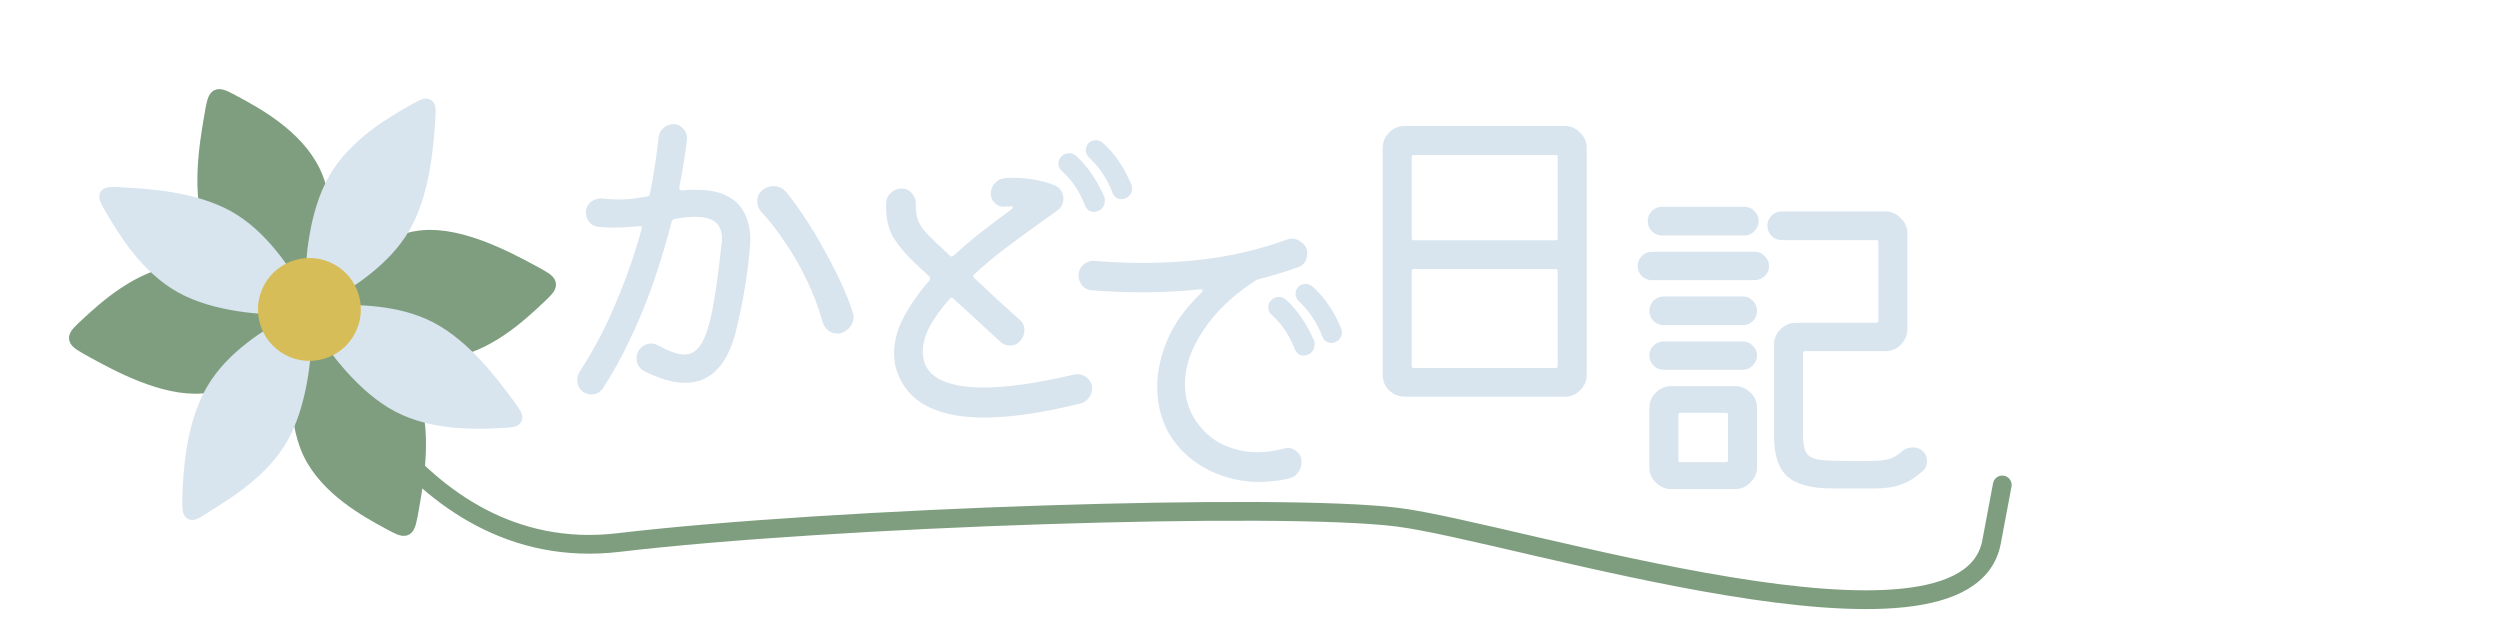
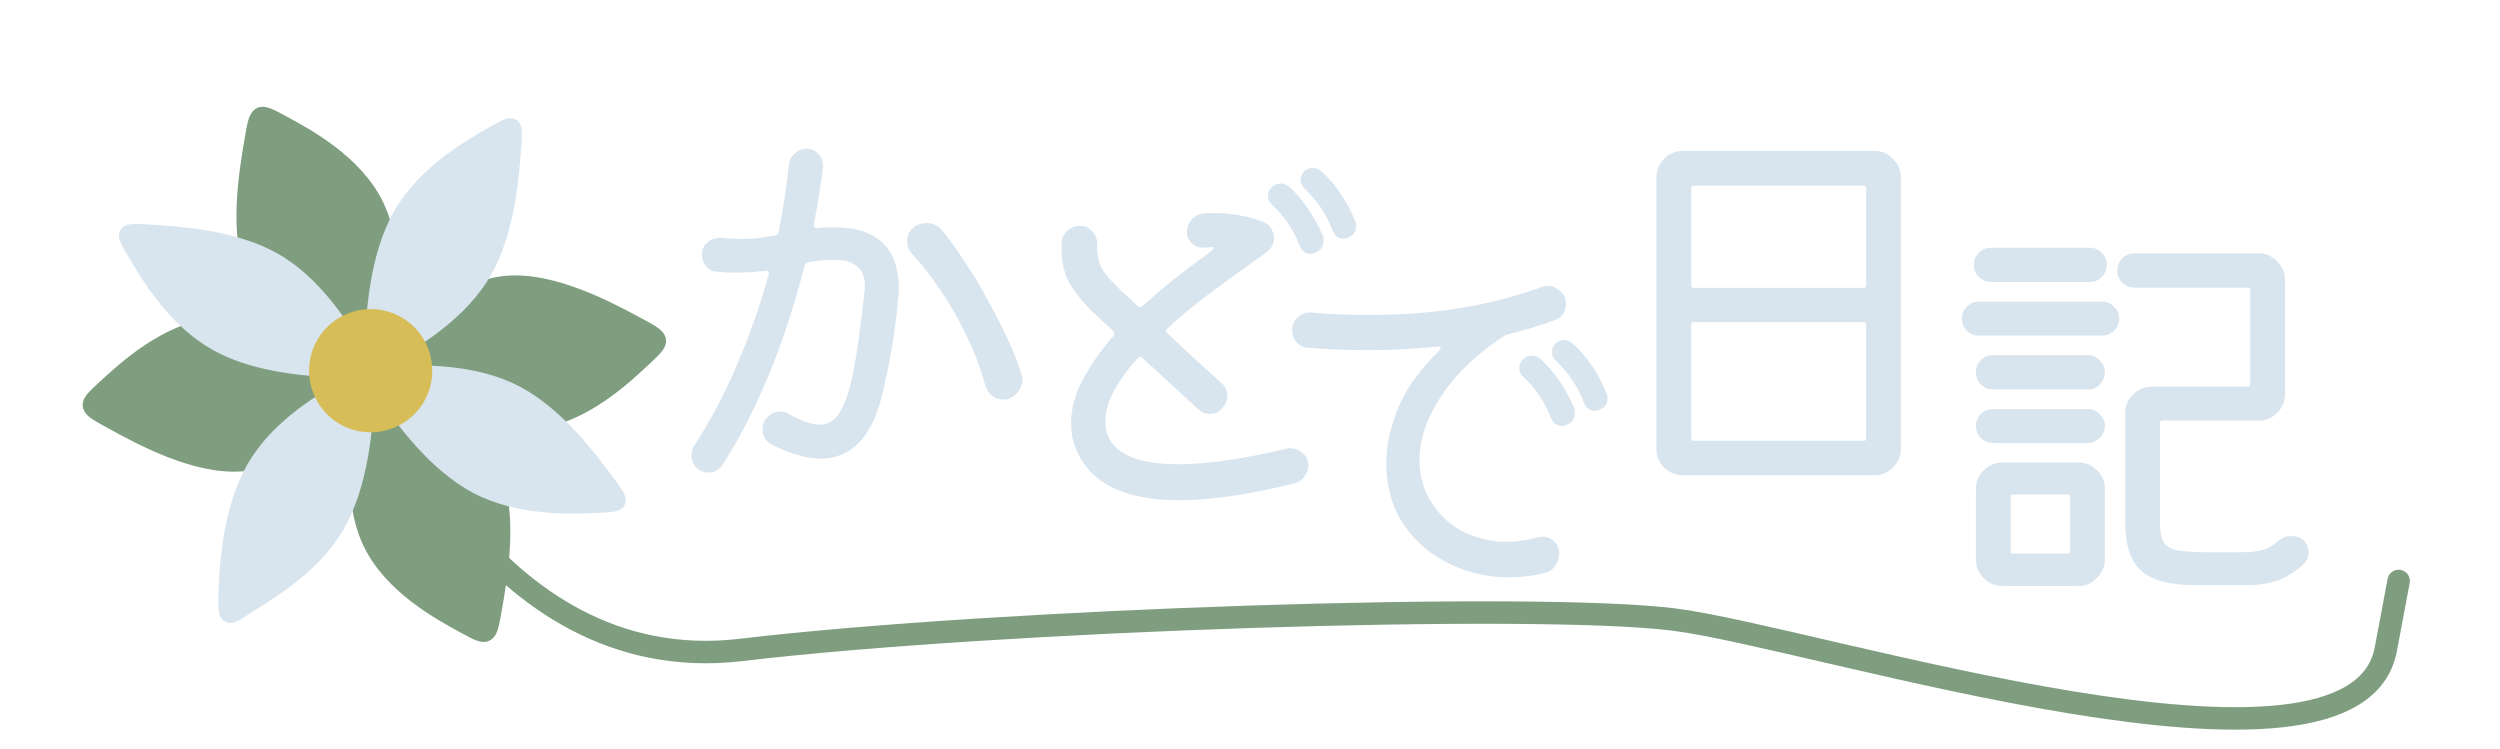
- <svg xmlns="http://www.w3.org/2000/svg" width="4000" height="1000" viewBox="0 0 1058.333 264.583">
+ <svg xmlns="http://www.w3.org/2000/svg" width="3339" height="1000" viewBox="0 0 883.441 264.583">
  <style>
		#kadodeLogoTop {
    	animation-name: hovering;
    	animation-duration: 3s;
    	animation-iteration-count: infinite;
   	 	animation-timing-function: ease-in-out;
		}

		@keyframes hovering {
    	0% { transform: translate(0,  0px); }
    	50% { transform: translate(0, -5px); }
    	100% { transform: translate(0, 0px); }
		}
	</style>
  <defs>
    <path id="a" d="M817.188 773.438h607.813v64.063H817.188z" />
  </defs>
  <path d="M132.597 132.597s38.829 107.812 129.292 97.072c90.463-10.74 280.064-16.936 329.633-10.74 49.568 6.196 240.694 68.327 251.561 10.533l4.544-24.164" style="fill:none;stroke:#7e9e7f;stroke-width:7.938;stroke-linecap:round;stroke-linejoin:round;stroke-miterlimit:4;stroke-dasharray:none;stroke-opacity:1" />
-   <g id="kadodeLogoTop" transform="rotate(30.093 134.042 129.218)">
-     <path d="M205.316 71.06c-11.18.362-33.542 1.088-46.943 10.533-13.4 9.445-17.837 27.606-20.214 37.52-2.378 9.914-2.696 11.578 7.873 11.541 10.569-.036 32.02-1.776 45.578-12.053 13.56-10.278 19.222-29.092 22.054-38.5 2.831-9.406 2.832-9.405-8.348-9.042zM55.336 83.024c3.9 10.485 11.701 31.455 24.918 41.155 13.217 9.7 31.846 8.13 42.001 7.231 10.156-.9 11.834-1.127 8.438-11.135-3.397-10.008-11.869-29.792-25.925-39.378-14.057-9.586-33.695-8.97-43.514-8.663-9.82.308-9.818.306-5.918 10.79ZM62.298 193.648c11.183-.267 33.55-.802 47.031-10.132 13.481-9.33 18.073-27.452 20.535-37.346 2.462-9.893 2.794-11.554-7.774-11.608-10.569-.054-32.034 1.502-45.68 11.664-13.646 10.16-19.47 28.926-22.382 38.309-2.911 9.382-2.913 9.38 8.27 9.113zM212.116 182.9c-3.856-10.5-11.568-31.503-24.744-41.26-13.176-9.755-31.811-8.263-41.97-7.407-10.16.857-11.839 1.078-8.485 11.1 3.354 10.023 11.743 29.842 25.759 39.487 14.016 9.644 33.657 9.112 43.477 8.845 9.82-.266 9.82-.264 5.963-10.765z" style="fill:#7e9e7f;fill-opacity:1;stroke:#7e9e7f;stroke-width:5.517;stroke-linecap:round;stroke-linejoin:round;stroke-miterlimit:4;stroke-dasharray:none;stroke-opacity:1" />
-     <path d="M224.103 124.44c-8.976-3.88-26.929-11.64-43.321-10.96-16.392.68-31.222 9.799-39.243 14.384-8.022 4.584-9.236 4.634-.548 8.88 8.688 4.247 27.277 12.689 44.275 11.983 16.998-.705 32.405-10.557 40.11-15.483 7.703-4.926 7.703-4.924-1.273-8.804zM40.234 129.15c8.739-4.388 26.217-13.167 42.62-13.43 16.405-.263 31.734 7.99 40.005 12.106 8.272 4.117 9.487 4.097 1.057 8.835s-26.503 14.234-43.513 14.506c-17.01.272-32.959-8.679-40.933-13.154-7.974-4.476-7.974-4.474.764-8.862zM136.602 39.238c4.25 8.807 12.753 26.42 12.758 42.827.005 16.406-8.488 31.603-12.734 39.81-4.246 8.205-4.245 9.42-8.85.917-4.605-8.503-13.816-26.724-13.82-43.736-.004-17.013 9.196-32.818 13.797-40.721 4.6-7.903 4.598-7.903 8.849.903zM136.602 142.694c4.25 8.806 12.753 26.42 12.758 42.827.005 16.406-8.487 31.603-12.734 39.809-4.246 8.206-4.245 9.42-8.85.918-4.605-8.503-13.816-26.724-13.82-43.737-.004-17.013 9.196-32.818 13.797-40.72 4.6-7.903 4.598-7.903 8.85.903z" style="fill:#d8e4ee;fill-opacity:1;stroke:#d8e4ee;stroke-width:5.517;stroke-linecap:round;stroke-linejoin:round;stroke-miterlimit:4;stroke-dasharray:none;stroke-opacity:1" />
-     <circle cx="128.436" cy="136.038" r="21.773" style="fill:#d7bd57;fill-opacity:1;stroke-width:3.929;stroke-linecap:round;stroke-linejoin:round;stroke-miterlimit:4;stroke-dasharray:none;paint-order:markers stroke fill;stop-color:#000" transform="rotate(-1.646)" />
-   </g>
-   <g style="font-size:10.583px;line-height:1.25;font-family:&quot;Kiwi Maru&quot;;-inkscape-font-specification:&quot;Kiwi Maru&quot;;fill:#d8e4ee;stroke-width:.265">
-     <path d="M287.56 79.234v.283q0 1.128 1.27 1.128 1.552-.282 2.963-.282h2.963q7.197 0 11.712 1.976 4.516 1.975 6.915 5.08 2.399 3.104 3.245 6.632.988 3.528.988 6.773v1.835q0 .846-.14 1.552-.565 7.338-1.694 14.817-1.13 7.479-2.54 13.687-1.27 6.068-2.258 9.596-5.786 19.756-21.026 19.756-7.337 0-17.215-4.94-3.246-1.834-3.246-5.362 0-2.822 1.835-4.515 1.975-1.835 4.233-1.835 1.693 0 3.105.847 3.386 1.835 6.067 2.822 2.681.988 4.94.988 4.515 0 7.196-4.515 2.822-4.516 4.798-14.817 1.975-10.301 3.81-27.658.14-.564.14-1.129v-1.27q0-2.116-.846-4.092-.847-2.117-3.245-3.387-2.4-1.41-7.338-1.41-3.387 0-8.467.846-1.129.141-1.411 1.27-3.246 12.7-7.62 25.4-4.374 12.559-9.878 24.13-5.362 11.43-11.57 20.884-1.835 2.681-4.94 2.681-1.693 0-3.527-1.128-2.4-1.976-2.4-5.08 0-1.976.988-3.387 8.75-13.406 15.24-28.928 6.633-15.522 11.007-31.468v-.282q.141-.141.141-.282 0-.988-1.27-.706-2.399.141-4.939.424-2.54.14-5.22.14h-3.246q-1.694-.14-3.67-.281-2.257-.142-3.81-1.835-1.551-1.834-1.551-4.233 0-2.681 1.975-4.375 2.117-1.693 4.798-1.552 3.81.423 6.914.423 3.105 0 5.927-.282 2.963-.423 6.35-.988.988-.14 1.129-1.128 1.27-6.21 2.116-12.136.988-6.068 1.553-11.853.282-2.4 2.116-3.951 1.835-1.553 4.093-1.553 2.54 0 4.233 1.976 1.834 1.975 1.552 4.657-.564 4.797-1.411 9.877-.706 4.94-1.834 10.16zm73.377 52.917q.424.988.424 2.117 0 1.975-1.411 3.95-1.27 1.835-3.528 2.682-.565.141-.988.282h-.988q-2.116 0-3.81-1.27-1.693-1.411-2.399-3.528-2.54-9.313-6.773-17.92-4.092-8.609-9.172-15.946-4.94-7.48-10.02-12.841-1.692-1.976-1.692-4.516 0-2.822 2.116-4.657 2.117-1.693 4.798-1.693 3.104 0 5.221 2.399 3.81 4.515 7.902 10.865 4.234 6.21 8.044 13.265 3.95 7.055 7.196 13.97 3.246 6.914 5.08 12.841z" aria-label="か" style="font-size:141.111px;-inkscape-font-specification:&quot;Kiwi Maru, Normal&quot;" />
-   </g>
-   <g style="font-size:10.583px;line-height:1.25;font-family:&quot;Kiwi Maru&quot;;-inkscape-font-specification:&quot;Kiwi Maru&quot;;fill:#d8e4ee;stroke-width:.265">
-     <path d="M478.835 77.98q.424.847.424 1.834 0 2.823-2.682 4.093-.846.423-1.693.423-2.822 0-3.951-2.822-3.246-8.608-10.019-14.958-1.27-1.27-1.27-2.963 0-1.553 1.129-2.964 1.27-1.27 3.246-1.27 1.41 0 2.822 1.13 4.092 3.668 6.773 7.76 2.822 3.951 5.221 9.737zm-23.283-11.995q7.338 6.774 11.853 17.216.282.423.282.847v.846q0 3.246-2.822 4.375-.846.423-1.693.423-2.822 0-3.951-2.963-3.246-8.467-9.596-14.252-1.552-1.27-1.552-3.246 0-1.693 1.129-2.822 1.27-1.552 3.387-1.552 1.552 0 2.963 1.128zm-.847 92.57q.282-.142.706-.142h.705q2.4 0 4.234 1.693 1.975 1.694 1.975 4.234 0 2.258-1.41 4.092-1.27 1.834-3.67 2.399-23.848 5.927-40.64 5.927-28.504 0-36.124-17.498-.988-2.4-1.552-4.798-.424-2.54-.424-4.939 0-7.761 4.234-15.522 4.233-7.902 10.724-15.24.706-.988-.141-1.835l-5.786-5.362q-5.785-5.362-9.313-11.006-3.387-5.645-3.104-14.676.14-2.54 1.975-4.233 1.976-1.835 4.516-1.835 2.68 0 4.374 1.976 1.835 1.975 1.694 4.515-.142 4.093.987 7.056 1.13 2.963 4.516 6.35l3.528 3.528q2.399 2.116 5.362 4.939.847.846 1.693 0 5.927-5.504 12.136-10.302 6.35-4.938 11.994-9.03.706-.565.847-.988.14-.565-.565-.565-.564 0-1.129.141h-1.128q-2.54.424-4.516-1.27-1.976-1.693-1.976-4.233 0-2.399 1.694-4.374 1.834-1.976 4.233-2.117.988-.141 1.976-.141h1.975q4.516 0 8.89.846 4.375.706 8.467 2.4 1.693.705 2.54 2.257.988 1.552.988 3.246 0 3.245-2.823 5.22-4.092 2.964-10.018 7.197-5.786 4.093-12.277 9.031-6.491 4.94-12.559 10.584-.988.846 0 1.693 5.503 5.08 10.583 9.878 5.221 4.657 8.608 7.761 1.976 1.693 1.976 4.516 0 2.257-1.694 4.233-1.693 2.117-4.515 2.117-2.4 0-4.234-1.835l-19.473-17.921q-.988-.988-1.834.141-5.08 5.645-8.185 11.289-3.104 5.644-3.104 11.007 0 7.479 6.491 11.289 6.632 3.81 19.191 3.81 15.099 0 38.382-5.504z" aria-label="ど" style="font-size:141.111px;-inkscape-font-specification:&quot;Kiwi Maru, Normal&quot;" />
-   </g>
-   <g style="font-size:10.583px;line-height:1.25;font-family:&quot;Kiwi Maru&quot;;-inkscape-font-specification:&quot;Kiwi Maru&quot;;fill:#d8e4ee;stroke-width:.265">
-     <path d="M543.375 189.91q.423-.142.847-.142.423-.14.846-.14 2.4 0 4.093 1.692 1.834 1.553 1.834 4.375 0 2.258-1.411 4.233-1.27 1.976-3.669 2.54-3.104.847-6.35 1.13-3.104.422-6.35.422-11.148 0-21.026-4.797-9.877-4.798-15.945-13.547-2.963-4.233-4.657-9.878-1.693-5.644-1.693-12.135 0-9.314 4.233-19.615 4.234-10.3 14.535-20.179.423-.423.423-.846 0-.706-.988-.565-11.994 1.27-24.694 1.27-10.584 0-21.167-.846-2.399-.142-4.092-1.976-1.552-1.834-1.552-4.233 0-2.823 2.116-4.657 2.117-1.834 4.798-1.552 10.16.846 20.038.846 16.933 0 32.314-2.398 15.381-2.54 28.928-7.48 1.129-.423 2.117-.423 2.399 0 4.374 1.835 2.117 1.693 2.117 4.515 0 1.835-.988 3.528-.988 1.552-2.963 2.258-7.902 2.822-16.228 4.939-.706.14-1.552.564-14.252 9.172-22.155 21.026-7.902 11.712-7.902 23 0 9.455 5.645 16.934 5.08 6.491 11.712 9.172 6.632 2.682 13.264 2.682 5.645 0 11.148-1.553zm24.271-51.083q.423.847.423 1.835 0 2.822-2.68 4.092-.847.423-1.694.423-2.822 0-3.951-2.822-3.246-8.608-10.019-14.958-1.27-1.27-1.27-2.963 0-1.552 1.129-2.964 1.27-1.27 3.245-1.27 1.412 0 2.823 1.13 4.092 3.668 6.773 7.76 2.822 3.952 5.221 9.737zm-23.283-11.994q7.338 6.773 11.853 17.215.282.424.282.847v.847q0 3.245-2.822 4.374-.847.423-1.693.423-2.822 0-3.951-2.963-3.246-8.467-9.596-14.252-1.552-1.27-1.552-3.246 0-1.693 1.129-2.822 1.27-1.552 3.386-1.552 1.553 0 2.964 1.129z" aria-label="で" style="font-size:141.111px;-inkscape-font-specification:&quot;Kiwi Maru, Normal&quot;" />
-   </g>
-   <g style="font-size:10.583px;line-height:1.25;font-family:&quot;Kiwi Maru&quot;;-inkscape-font-specification:&quot;Kiwi Maru&quot;;fill:#d8e4ee;stroke-width:.265">
-     <path d="M738.454 99.67H703.6q-2.4 0-4.234-1.693-1.834-1.835-1.834-4.375 0-2.399 1.693-4.233 1.835-1.834 4.375-1.834h34.854q2.54 0 4.233 1.834 1.835 1.834 1.835 4.233 0 2.4-1.835 4.234-1.693 1.834-4.233 1.834zm55.598 107.103h-18.345q-13.405 0-19.05-5.08-5.644-4.939-5.644-17.074v-38.665q0-3.81 2.68-6.49 2.823-2.823 6.633-2.823h34.008q.847 0 .847-.847v-33.302q0-.846-.847-.846h-40.076q-2.399 0-4.233-1.694-1.834-1.834-1.834-4.374 0-2.399 1.693-4.233 1.834-1.835 4.374-1.835h43.886q3.81 0 6.491 2.822 2.822 2.681 2.822 6.491v40.5q0 3.81-2.822 6.631-2.681 2.682-6.491 2.682h-34.008q-.847 0-.847.846v35.137q0 5.08 1.553 7.338 1.552 2.257 6.35 2.822 4.797.423 14.393.423 6.209 0 9.596-.14 3.527-.283 5.644-1.13 2.258-.988 4.516-2.963 1.693-1.552 4.374-1.552 2.681 0 4.233 1.552 1.835 1.693 1.835 4.233 0 2.54-1.835 4.234-4.374 3.95-9.03 5.644-4.657 1.693-10.866 1.693zm-51.224-88.194h-43.603q-2.399 0-4.233-1.693-1.694-1.835-1.694-4.234 0-2.54 1.694-4.233 1.834-1.834 4.233-1.834h43.603q2.54 0 4.234 1.834 1.834 1.693 1.834 4.233 0 2.4-1.834 4.234-1.835 1.693-4.234 1.693zm-5.08 19.05h-33.443q-2.399 0-4.233-1.693-1.835-1.835-1.835-4.375 0-2.399 1.694-4.233 1.834-1.835 4.374-1.835h33.443q2.54 0 4.234 1.835 1.834 1.834 1.834 4.233 0 2.54-1.834 4.375-1.694 1.693-4.234 1.693zm0 18.909h-33.443q-2.399 0-4.233-1.694-1.835-1.834-1.835-4.374 0-2.399 1.694-4.092 1.834-1.835 4.374-1.835h33.443q2.54 0 4.234 1.835 1.834 1.693 1.834 4.092 0 2.399-1.834 4.233-1.694 1.835-4.234 1.835zm-3.245 50.518H707.55q-3.81 0-6.633-2.823-2.68-2.68-2.68-6.49v-24.977q0-3.81 2.68-6.492 2.823-2.822 6.633-2.822h26.952q3.669 0 6.49 2.681 2.823 2.681 2.823 6.633v24.976q0 3.67-2.822 6.491-2.681 2.823-6.491 2.823zM711.36 174.74q-.847 0-.847.847v19.19q0 .848.847.848h19.332q.846 0 .846-.847v-19.191q0-.847-.846-.847z" aria-label="記" style="font-size:141.111px;-inkscape-font-specification:&quot;Kiwi Maru, Normal&quot;" />
-   </g>
-   <g style="font-size:10.583px;line-height:1.25;font-family:&quot;Kiwi Maru&quot;;-inkscape-font-specification:&quot;Kiwi Maru&quot;;fill:#d8e4ee;stroke-width:.265">
-     <path d="M594.666 53.332h67.733q3.81 0 6.491 2.822 2.823 2.68 2.823 6.49V158.6q0 3.81-2.682 6.491-2.68 2.823-6.632 2.823h-67.733q-3.81 0-6.632-2.681-2.681-2.682-2.681-6.633V62.645q0-3.81 2.68-6.491 2.682-2.822 6.633-2.822zm63.923 48.4q.847 0 .847-.846V66.455q0-.847-.847-.847h-60.113q-.847 0-.847.847v34.43q0 .848.847.848zm-60.113 12.136q-.847 0-.847.847v40.216q0 .847.847.847h60.113q.847 0 .847-.847v-40.216q0-.847-.847-.847z" aria-label="日" style="font-size:141.111px;-inkscape-font-specification:&quot;Kiwi Maru, Normal&quot;" />
+   <g id="kadodeLogoTop">
+     <g transform="rotate(30.093 134.042 129.218)">
+       <path d="M205.316 71.06c-11.18.362-33.542 1.088-46.943 10.533-13.4 9.445-17.837 27.606-20.214 37.52-2.378 9.914-2.696 11.578 7.873 11.541 10.569-.036 32.02-1.776 45.578-12.053 13.56-10.278 19.222-29.092 22.054-38.5 2.831-9.406 2.832-9.405-8.348-9.042zM55.336 83.024c3.9 10.485 11.701 31.455 24.918 41.155 13.217 9.7 31.846 8.13 42.001 7.231 10.156-.9 11.834-1.127 8.438-11.135-3.397-10.008-11.869-29.792-25.925-39.378-14.057-9.586-33.695-8.97-43.514-8.663-9.82.308-9.818.306-5.918 10.79ZM62.298 193.648c11.183-.267 33.55-.802 47.031-10.132 13.481-9.33 18.073-27.452 20.535-37.346 2.462-9.893 2.794-11.554-7.774-11.608-10.569-.054-32.034 1.502-45.68 11.664-13.646 10.16-19.47 28.926-22.382 38.309-2.911 9.382-2.913 9.38 8.27 9.113zM212.116 182.9c-3.856-10.5-11.568-31.503-24.744-41.26-13.176-9.755-31.811-8.263-41.97-7.407-10.16.857-11.839 1.078-8.485 11.1 3.354 10.023 11.743 29.842 25.759 39.487 14.016 9.644 33.657 9.112 43.477 8.845 9.82-.266 9.82-.264 5.963-10.765z" style="fill:#7e9e7f;fill-opacity:1;stroke:#7e9e7f;stroke-width:5.517;stroke-linecap:round;stroke-linejoin:round;stroke-miterlimit:4;stroke-dasharray:none;stroke-opacity:1" />
+       <path d="M224.103 124.44c-8.976-3.88-26.929-11.64-43.321-10.96-16.392.68-31.222 9.799-39.243 14.384-8.022 4.584-9.236 4.634-.548 8.88 8.688 4.247 27.277 12.689 44.275 11.983 16.998-.705 32.405-10.557 40.11-15.483 7.703-4.926 7.703-4.924-1.273-8.804zM40.234 129.15c8.739-4.388 26.217-13.167 42.62-13.43 16.405-.263 31.734 7.99 40.005 12.106 8.272 4.117 9.487 4.097 1.057 8.835s-26.503 14.234-43.513 14.506c-17.01.272-32.959-8.679-40.933-13.154-7.974-4.476-7.974-4.474.764-8.862zM136.602 39.238c4.25 8.807 12.753 26.42 12.758 42.827.005 16.406-8.488 31.603-12.734 39.81-4.246 8.205-4.245 9.42-8.85.917-4.605-8.503-13.816-26.724-13.82-43.736-.004-17.013 9.196-32.818 13.797-40.721 4.6-7.903 4.598-7.903 8.849.903zM136.602 142.694c4.25 8.806 12.753 26.42 12.758 42.827.005 16.406-8.487 31.603-12.734 39.809-4.246 8.206-4.245 9.42-8.85.918-4.605-8.503-13.816-26.724-13.82-43.737-.004-17.013 9.196-32.818 13.797-40.72 4.6-7.903 4.598-7.903 8.85.903z" style="fill:#d8e4ee;fill-opacity:1;stroke:#d8e4ee;stroke-width:5.517;stroke-linecap:round;stroke-linejoin:round;stroke-miterlimit:4;stroke-dasharray:none;stroke-opacity:1" />
+       <circle cx="128.436" cy="136.038" r="21.773" style="fill:#d7bd57;fill-opacity:1;stroke-width:3.929;stroke-linecap:round;stroke-linejoin:round;stroke-miterlimit:4;stroke-dasharray:none;paint-order:markers stroke fill;stop-color:#000" transform="rotate(-1.646)" />
+     </g>
+     <g style="font-size:10.583px;line-height:1.25;font-family:&quot;Kiwi Maru&quot;;-inkscape-font-specification:&quot;Kiwi Maru&quot;;fill:#d8e4ee;stroke-width:.265">
+       <path d="M287.56 79.234v.283q0 1.128 1.27 1.128 1.552-.282 2.963-.282h2.963q7.197 0 11.712 1.976 4.516 1.975 6.915 5.08 2.399 3.104 3.245 6.632.988 3.528.988 6.773v1.835q0 .846-.14 1.552-.565 7.338-1.694 14.817-1.13 7.479-2.54 13.687-1.27 6.068-2.258 9.596-5.786 19.756-21.026 19.756-7.337 0-17.215-4.94-3.246-1.834-3.246-5.362 0-2.822 1.835-4.515 1.975-1.835 4.233-1.835 1.693 0 3.105.847 3.386 1.835 6.067 2.822 2.681.988 4.94.988 4.515 0 7.196-4.515 2.822-4.516 4.798-14.817 1.975-10.301 3.81-27.658.14-.564.14-1.129v-1.27q0-2.116-.846-4.092-.847-2.117-3.245-3.387-2.4-1.41-7.338-1.41-3.387 0-8.467.846-1.129.141-1.411 1.27-3.246 12.7-7.62 25.4-4.374 12.559-9.878 24.13-5.362 11.43-11.57 20.884-1.835 2.681-4.94 2.681-1.693 0-3.527-1.128-2.4-1.976-2.4-5.08 0-1.976.988-3.387 8.75-13.406 15.24-28.928 6.633-15.522 11.007-31.468v-.282q.141-.141.141-.282 0-.988-1.27-.706-2.399.141-4.939.424-2.54.14-5.22.14h-3.246q-1.694-.14-3.67-.281-2.257-.142-3.81-1.835-1.551-1.834-1.551-4.233 0-2.681 1.975-4.375 2.117-1.693 4.798-1.552 3.81.423 6.914.423 3.105 0 5.927-.282 2.963-.423 6.35-.988.988-.14 1.129-1.128 1.27-6.21 2.116-12.136.988-6.068 1.553-11.853.282-2.4 2.116-3.951 1.835-1.553 4.093-1.553 2.54 0 4.233 1.976 1.834 1.975 1.552 4.657-.564 4.797-1.411 9.877-.706 4.94-1.834 10.16zm73.377 52.917q.424.988.424 2.117 0 1.975-1.411 3.95-1.27 1.835-3.528 2.682-.565.141-.988.282h-.988q-2.116 0-3.81-1.27-1.693-1.411-2.399-3.528-2.54-9.313-6.773-17.92-4.092-8.609-9.172-15.946-4.94-7.48-10.02-12.841-1.692-1.976-1.692-4.516 0-2.822 2.116-4.657 2.117-1.693 4.798-1.693 3.104 0 5.221 2.399 3.81 4.515 7.902 10.865 4.234 6.21 8.044 13.265 3.95 7.055 7.196 13.97 3.246 6.914 5.08 12.841z" aria-label="か" style="font-size:141.111px;-inkscape-font-specification:&quot;Kiwi Maru, Normal&quot;" />
+     </g>
+     <g style="font-size:10.583px;line-height:1.25;font-family:&quot;Kiwi Maru&quot;;-inkscape-font-specification:&quot;Kiwi Maru&quot;;fill:#d8e4ee;stroke-width:.265">
+       <path d="M478.835 77.98q.424.847.424 1.834 0 2.823-2.682 4.093-.846.423-1.693.423-2.822 0-3.951-2.822-3.246-8.608-10.019-14.958-1.27-1.27-1.27-2.963 0-1.553 1.129-2.964 1.27-1.27 3.246-1.27 1.41 0 2.822 1.13 4.092 3.668 6.773 7.76 2.822 3.951 5.221 9.737zm-23.283-11.995q7.338 6.774 11.853 17.216.282.423.282.847v.846q0 3.246-2.822 4.375-.846.423-1.693.423-2.822 0-3.951-2.963-3.246-8.467-9.596-14.252-1.552-1.27-1.552-3.246 0-1.693 1.129-2.822 1.27-1.552 3.387-1.552 1.552 0 2.963 1.128zm-.847 92.57q.282-.142.706-.142h.705q2.4 0 4.234 1.693 1.975 1.694 1.975 4.234 0 2.258-1.41 4.092-1.27 1.834-3.67 2.399-23.848 5.927-40.64 5.927-28.504 0-36.124-17.498-.988-2.4-1.552-4.798-.424-2.54-.424-4.939 0-7.761 4.234-15.522 4.233-7.902 10.724-15.24.706-.988-.141-1.835l-5.786-5.362q-5.785-5.362-9.313-11.006-3.387-5.645-3.104-14.676.14-2.54 1.975-4.233 1.976-1.835 4.516-1.835 2.68 0 4.374 1.976 1.835 1.975 1.694 4.515-.142 4.093.987 7.056 1.13 2.963 4.516 6.35l3.528 3.528q2.399 2.116 5.362 4.939.847.846 1.693 0 5.927-5.504 12.136-10.302 6.35-4.938 11.994-9.03.706-.565.847-.988.14-.565-.565-.565-.564 0-1.129.141h-1.128q-2.54.424-4.516-1.27-1.976-1.693-1.976-4.233 0-2.399 1.694-4.374 1.834-1.976 4.233-2.117.988-.141 1.976-.141h1.975q4.516 0 8.89.846 4.375.706 8.467 2.4 1.693.705 2.54 2.257.988 1.552.988 3.246 0 3.245-2.823 5.22-4.092 2.964-10.018 7.197-5.786 4.093-12.277 9.031-6.491 4.94-12.559 10.584-.988.846 0 1.693 5.503 5.08 10.583 9.878 5.221 4.657 8.608 7.761 1.976 1.693 1.976 4.516 0 2.257-1.694 4.233-1.693 2.117-4.515 2.117-2.4 0-4.234-1.835l-19.473-17.921q-.988-.988-1.834.141-5.08 5.645-8.185 11.289-3.104 5.644-3.104 11.007 0 7.479 6.491 11.289 6.632 3.81 19.191 3.81 15.099 0 38.382-5.504z" aria-label="ど" style="font-size:141.111px;-inkscape-font-specification:&quot;Kiwi Maru, Normal&quot;" />
+     </g>
+     <g style="font-size:10.583px;line-height:1.25;font-family:&quot;Kiwi Maru&quot;;-inkscape-font-specification:&quot;Kiwi Maru&quot;;fill:#d8e4ee;stroke-width:.265">
+       <path d="M543.375 189.91q.423-.142.847-.142.423-.14.846-.14 2.4 0 4.093 1.692 1.834 1.553 1.834 4.375 0 2.258-1.411 4.233-1.27 1.976-3.669 2.54-3.104.847-6.35 1.13-3.104.422-6.35.422-11.148 0-21.026-4.797-9.877-4.798-15.945-13.547-2.963-4.233-4.657-9.878-1.693-5.644-1.693-12.135 0-9.314 4.233-19.615 4.234-10.3 14.535-20.179.423-.423.423-.846 0-.706-.988-.565-11.994 1.27-24.694 1.27-10.584 0-21.167-.846-2.399-.142-4.092-1.976-1.552-1.834-1.552-4.233 0-2.823 2.116-4.657 2.117-1.834 4.798-1.552 10.16.846 20.038.846 16.933 0 32.314-2.398 15.381-2.54 28.928-7.48 1.129-.423 2.117-.423 2.399 0 4.374 1.835 2.117 1.693 2.117 4.515 0 1.835-.988 3.528-.988 1.552-2.963 2.258-7.902 2.822-16.228 4.939-.706.14-1.552.564-14.252 9.172-22.155 21.026-7.902 11.712-7.902 23 0 9.455 5.645 16.934 5.08 6.491 11.712 9.172 6.632 2.682 13.264 2.682 5.645 0 11.148-1.553zm24.271-51.083q.423.847.423 1.835 0 2.822-2.68 4.092-.847.423-1.694.423-2.822 0-3.951-2.822-3.246-8.608-10.019-14.958-1.27-1.27-1.27-2.963 0-1.552 1.129-2.964 1.27-1.27 3.245-1.27 1.412 0 2.823 1.13 4.092 3.668 6.773 7.76 2.822 3.952 5.221 9.737zm-23.283-11.994q7.338 6.773 11.853 17.215.282.424.282.847v.847q0 3.245-2.822 4.374-.847.423-1.693.423-2.822 0-3.951-2.963-3.246-8.467-9.596-14.252-1.552-1.27-1.552-3.246 0-1.693 1.129-2.822 1.27-1.552 3.386-1.552 1.553 0 2.964 1.129z" aria-label="で" style="font-size:141.111px;-inkscape-font-specification:&quot;Kiwi Maru, Normal&quot;" />
+     </g>
+     <g style="font-size:10.583px;line-height:1.25;font-family:&quot;Kiwi Maru&quot;;-inkscape-font-specification:&quot;Kiwi Maru&quot;;fill:#d8e4ee;stroke-width:.265">
+       <path d="M738.454 99.67H703.6q-2.4 0-4.234-1.693-1.834-1.835-1.834-4.375 0-2.399 1.693-4.233 1.835-1.834 4.375-1.834h34.854q2.54 0 4.233 1.834 1.835 1.834 1.835 4.233 0 2.4-1.835 4.234-1.693 1.834-4.233 1.834zm55.598 107.103h-18.345q-13.405 0-19.05-5.08-5.644-4.939-5.644-17.074v-38.665q0-3.81 2.68-6.49 2.823-2.823 6.633-2.823h34.008q.847 0 .847-.847v-33.302q0-.846-.847-.846h-40.076q-2.399 0-4.233-1.694-1.834-1.834-1.834-4.374 0-2.399 1.693-4.233 1.834-1.835 4.374-1.835h43.886q3.81 0 6.491 2.822 2.822 2.681 2.822 6.491v40.5q0 3.81-2.822 6.631-2.681 2.682-6.491 2.682h-34.008q-.847 0-.847.846v35.137q0 5.08 1.553 7.338 1.552 2.257 6.35 2.822 4.797.423 14.393.423 6.209 0 9.596-.14 3.527-.283 5.644-1.13 2.258-.988 4.516-2.963 1.693-1.552 4.374-1.552 2.681 0 4.233 1.552 1.835 1.693 1.835 4.233 0 2.54-1.835 4.234-4.374 3.95-9.03 5.644-4.657 1.693-10.866 1.693zm-51.224-88.194h-43.603q-2.399 0-4.233-1.693-1.694-1.835-1.694-4.234 0-2.54 1.694-4.233 1.834-1.834 4.233-1.834h43.603q2.54 0 4.234 1.834 1.834 1.693 1.834 4.233 0 2.4-1.834 4.234-1.835 1.693-4.234 1.693zm-5.08 19.05h-33.443q-2.399 0-4.233-1.693-1.835-1.835-1.835-4.375 0-2.399 1.694-4.233 1.834-1.835 4.374-1.835h33.443q2.54 0 4.234 1.835 1.834 1.834 1.834 4.233 0 2.54-1.834 4.375-1.694 1.693-4.234 1.693zm0 18.909h-33.443q-2.399 0-4.233-1.694-1.835-1.834-1.835-4.374 0-2.399 1.694-4.092 1.834-1.835 4.374-1.835h33.443q2.54 0 4.234 1.835 1.834 1.693 1.834 4.092 0 2.399-1.834 4.233-1.694 1.835-4.234 1.835zm-3.245 50.518H707.55q-3.81 0-6.633-2.823-2.68-2.68-2.68-6.49v-24.977q0-3.81 2.68-6.492 2.823-2.822 6.633-2.822h26.952q3.669 0 6.49 2.681 2.823 2.681 2.823 6.633v24.976q0 3.67-2.822 6.491-2.681 2.823-6.491 2.823zM711.36 174.74q-.847 0-.847.847v19.19q0 .848.847.848h19.332q.846 0 .846-.847v-19.191q0-.847-.846-.847z" aria-label="記" style="font-size:141.111px;-inkscape-font-specification:&quot;Kiwi Maru, Normal&quot;" />
+     </g>
+     <g style="font-size:10.583px;line-height:1.25;font-family:&quot;Kiwi Maru&quot;;-inkscape-font-specification:&quot;Kiwi Maru&quot;;fill:#d8e4ee;stroke-width:.265">
+       <path d="M594.666 53.332h67.733q3.81 0 6.491 2.822 2.823 2.68 2.823 6.49V158.6q0 3.81-2.682 6.491-2.68 2.823-6.632 2.823h-67.733q-3.81 0-6.632-2.681-2.681-2.682-2.681-6.633V62.645q0-3.81 2.68-6.491 2.682-2.822 6.633-2.822zm63.923 48.4q.847 0 .847-.846V66.455q0-.847-.847-.847h-60.113q-.847 0-.847.847v34.43q0 .848.847.848zm-60.113 12.136q-.847 0-.847.847v40.216q0 .847.847.847h60.113q.847 0 .847-.847v-40.216q0-.847-.847-.847z" aria-label="日" style="font-size:141.111px;-inkscape-font-specification:&quot;Kiwi Maru, Normal&quot;" />
+     </g>
  </g>
</svg>
